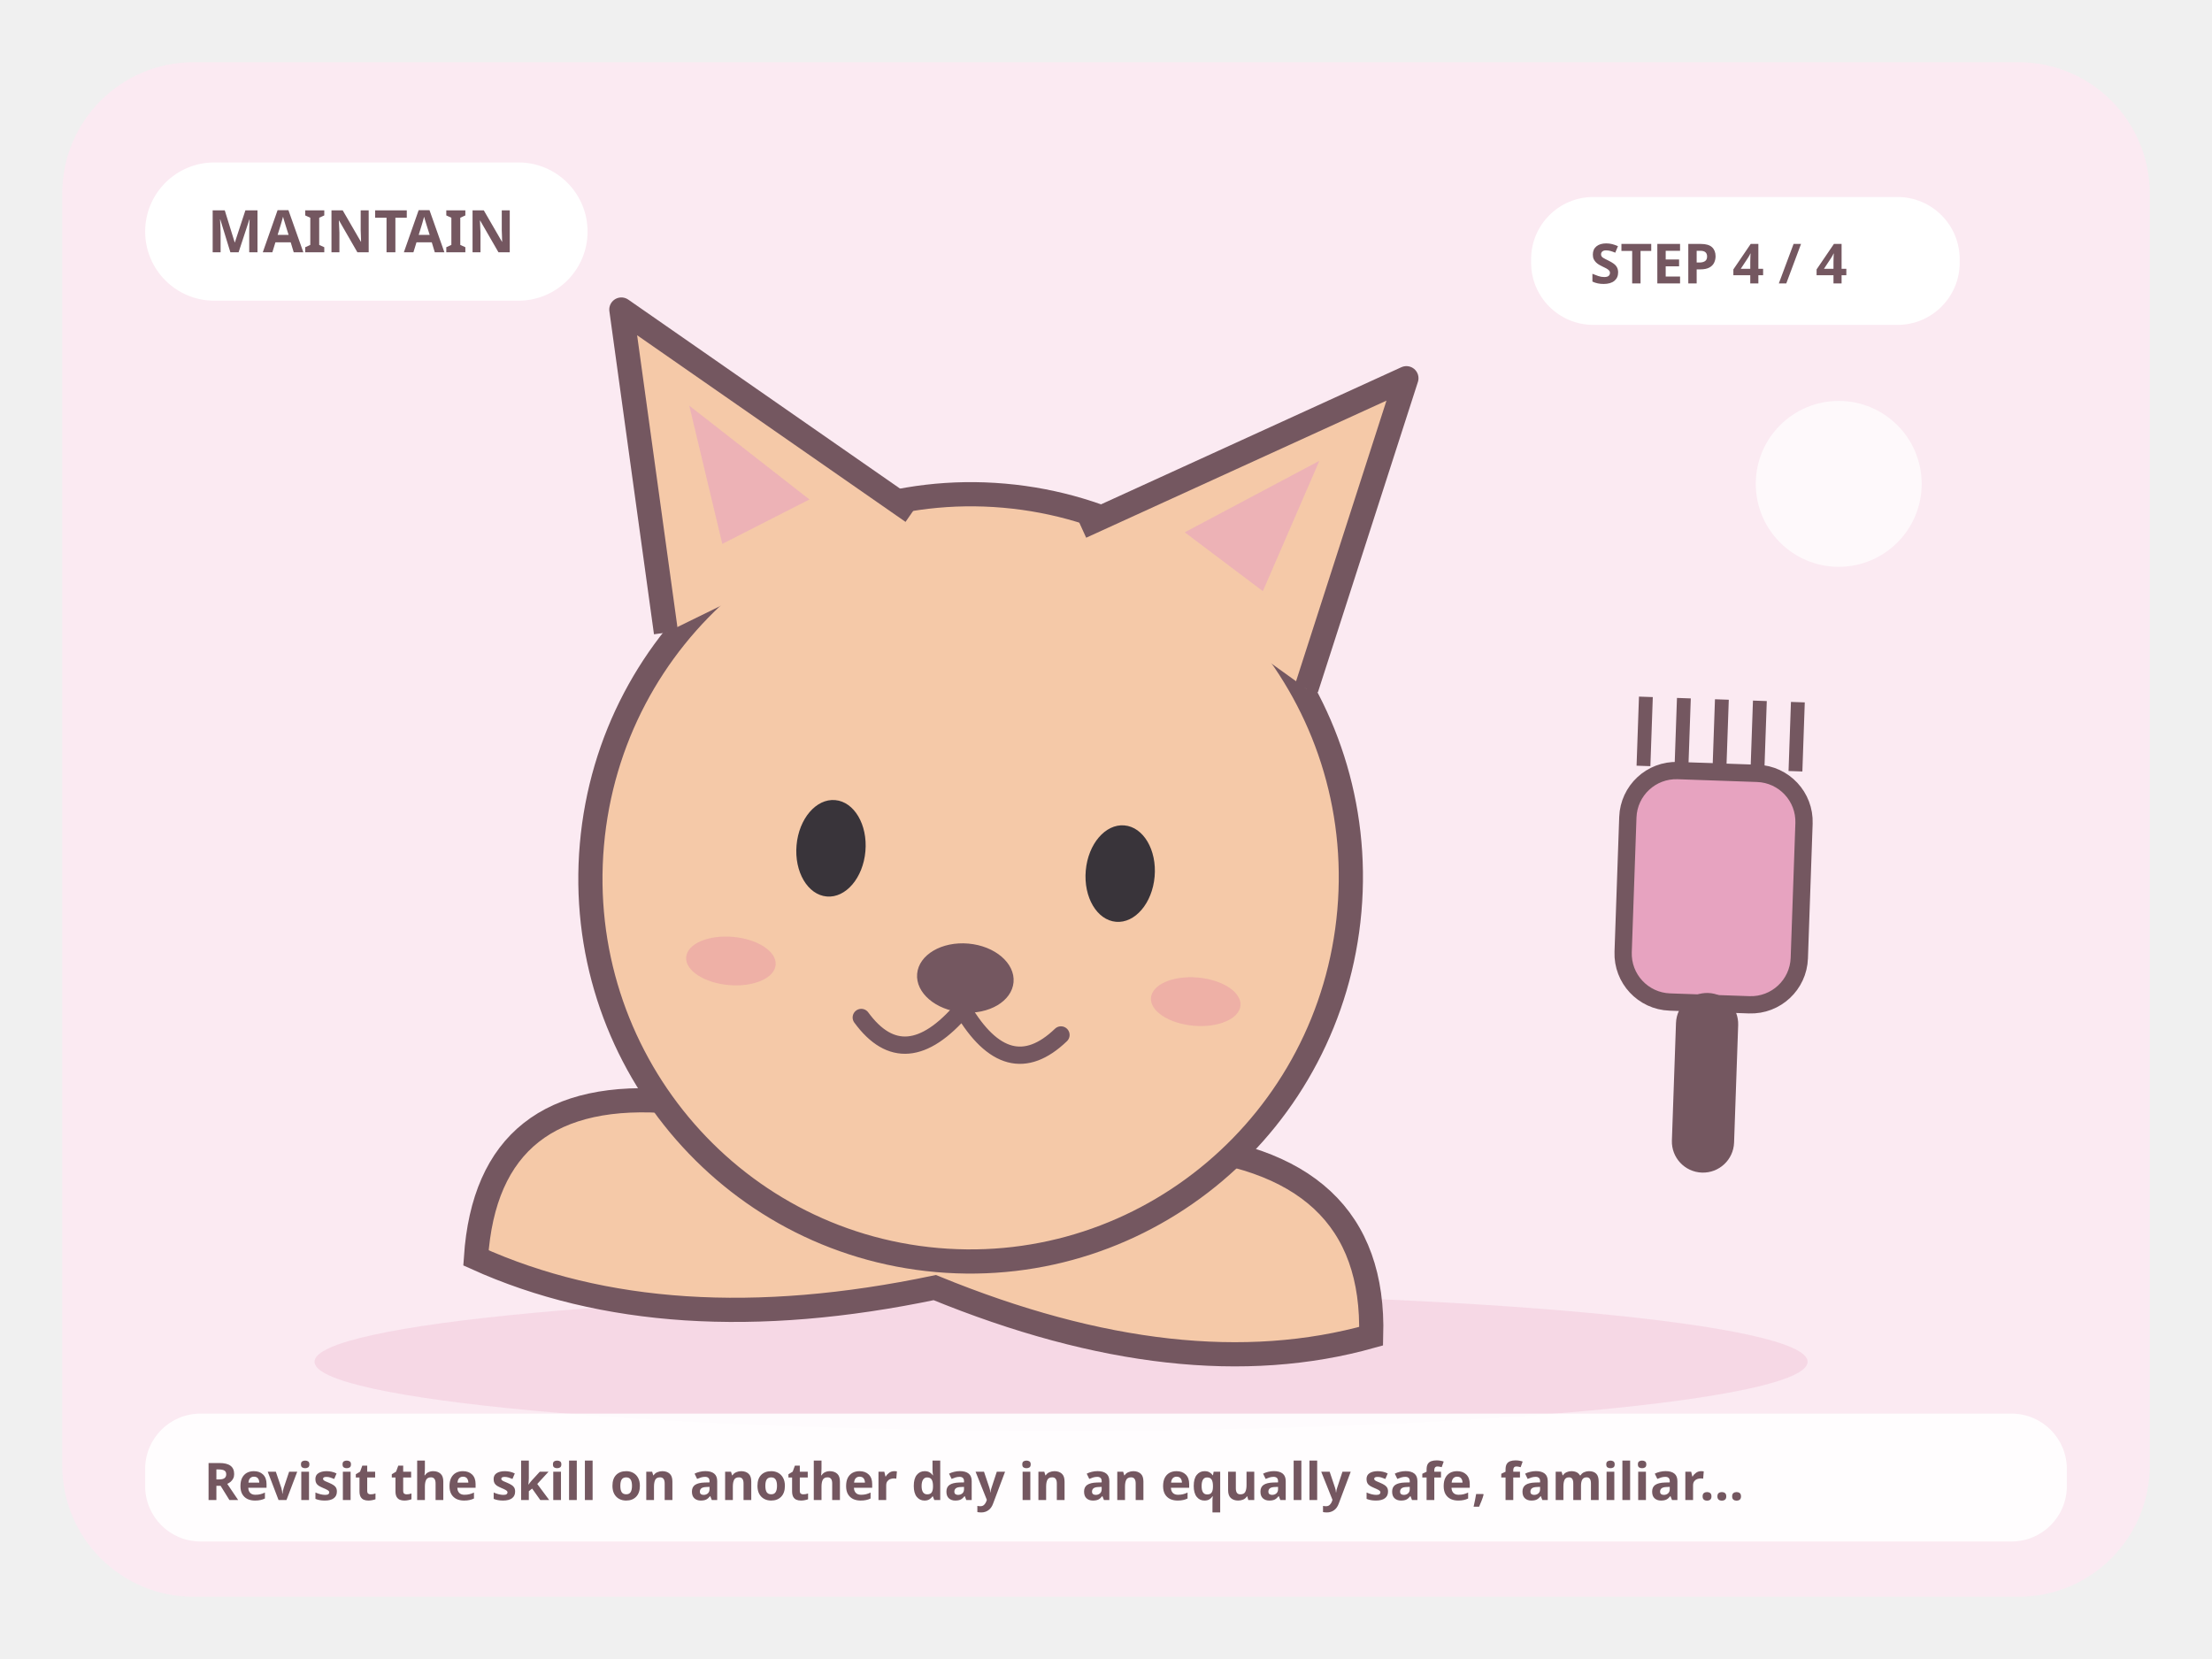
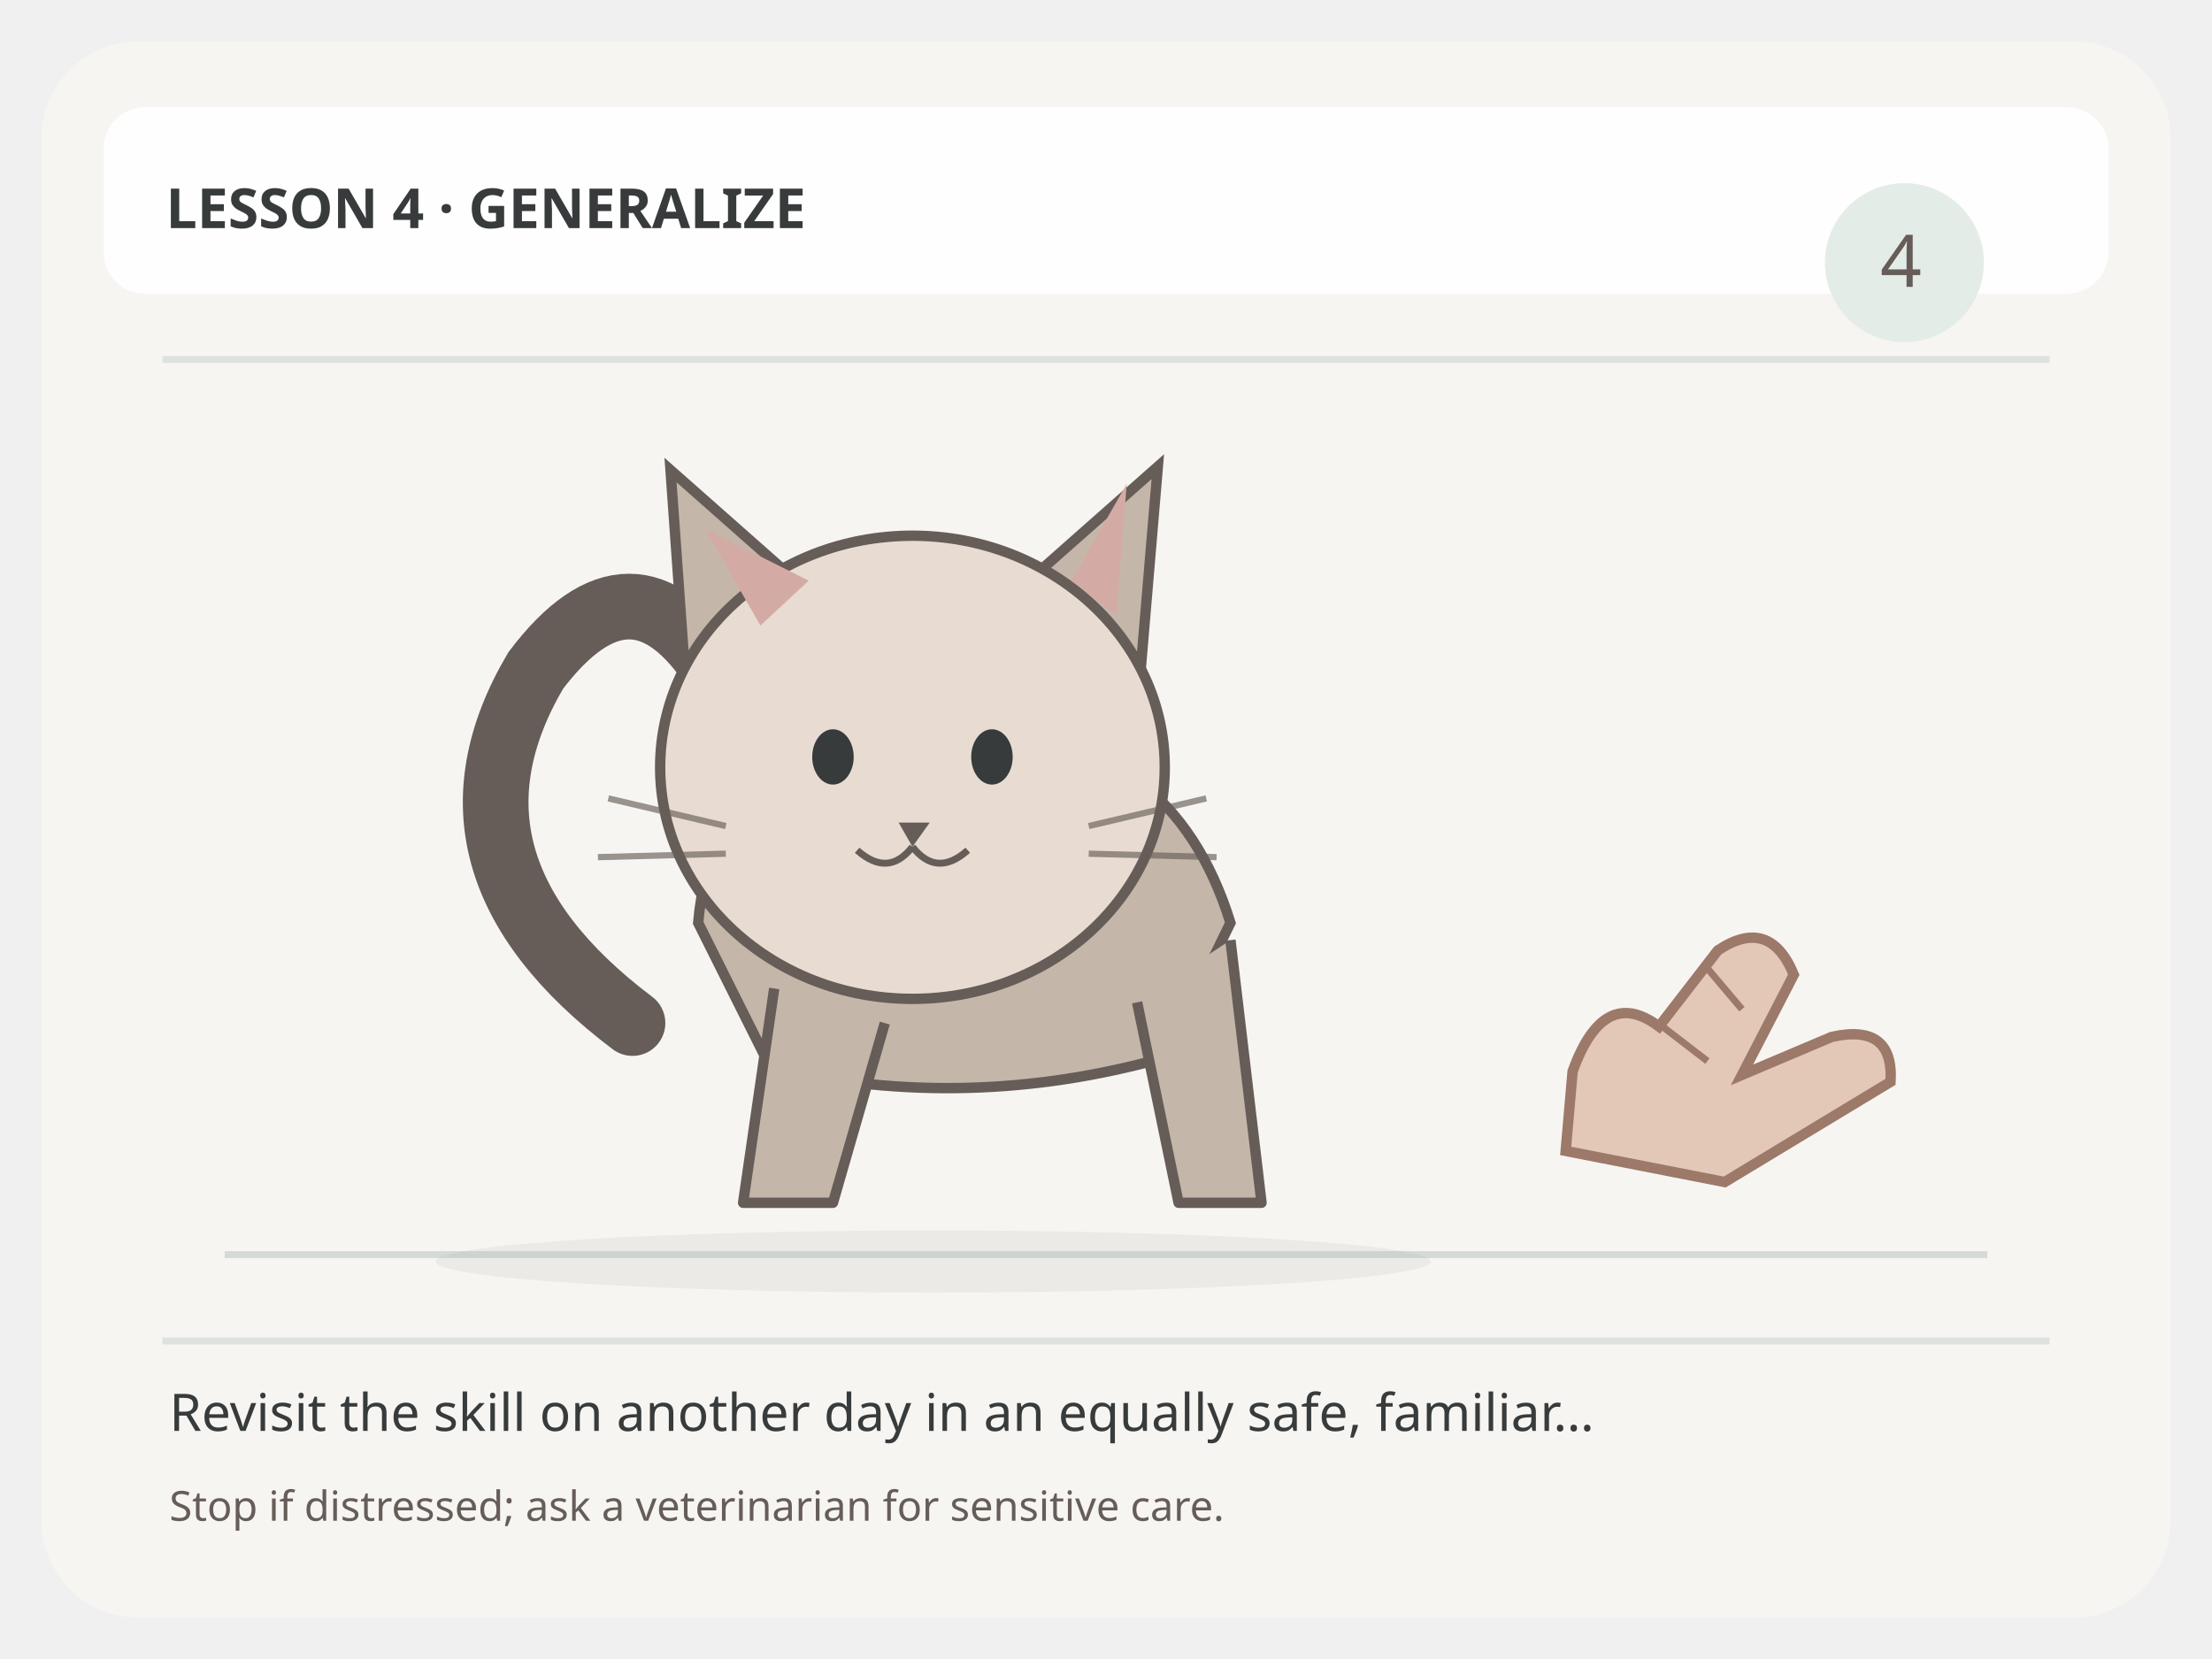
<svg xmlns="http://www.w3.org/2000/svg" viewBox="0 0 640 480" role="img" aria-labelledby="title description">
-   <rect x="18" y="18" width="604" height="444" rx="38" fill="#FBEAF2" />
-   <ellipse cx="307" cy="394" rx="216" ry="20" fill="#E7A3C0" opacity=".25" />
-   <circle cx="532" cy="140" r="24" fill="white" opacity=".7" />
-   <g transform="translate(24 -9) rotate(2 462 274)">
-     <rect x="446" y="232" width="51" height="67" rx="14" fill="#E7A3C0" stroke="#745760" stroke-width="5" />
-     <path d="M450 231v-20m11 20v-20m11 20v-20m11 20v-20m11 20v-20" stroke="#745760" stroke-width="4" />
-     <rect x="462" y="296" width="18" height="52" rx="9" fill="#745760" />
+   <rect x="12" y="12" width="616" height="456" rx="28" fill="#F7F5F2" />
+   <rect x="30" y="31" width="580" height="54" rx="12" fill="#FFFFFF" opacity=".9" />
+   <text x="48" y="66" font-family="sans-serif" font-size="16" font-weight="700" fill="#373B3B">LESSON 4 · GENERALIZE</text>
+   <g>
+     <circle cx="551" cy="76" r="23" fill="#E4ECE7" />
+     <text x="544" y="83" font-family="sans-serif" font-size="21" fill="#665D58">4</text>
  </g>
-   <g transform="rotate(5 280 275)">
-     <path d="M199 326q-54 0-53 50 57 20 133-3 74 23 127 3-3-51-64-50" fill="#F5C9A8" stroke="#745760" stroke-width="7" />
-     <ellipse cx="279" cy="254" rx="110" ry="111" fill="#F5C9A8" stroke="#745760" stroke-width="7" />
-     <path d="M185 191l-21-92 89 51M302 150l90-51-21 92" fill="#F5C9A8" stroke="#745760" stroke-width="7" stroke-linejoin="round" />
-     <path d="M199 164l-13-39 37 24m109 0 37-24-13 39" fill="#E7A3C0" opacity=".6" />
-     <ellipse cx="238" cy="249" rx="10" ry="14" fill="#39343A" />
-     <ellipse cx="322" cy="249" rx="10" ry="14" fill="#39343A" />
-     <ellipse cx="280" cy="283" rx="14" ry="10" fill="#745760" />
-     <path d="M280 292q-15 21-29 5m29-5q15 21 29 5" stroke="#745760" stroke-width="5" fill="none" stroke-linecap="round" />
-     <ellipse cx="212" cy="284" rx="13" ry="7" fill="#E9A0A5" opacity=".6" />
-     <ellipse cx="347" cy="284" rx="13" ry="7" fill="#E9A0A5" opacity=".6" />
+   <path d="M47 104h546" stroke="#DDE2DF" stroke-width="2" />
+   <path d="M65 363h510" stroke="#D4DAD6" stroke-width="2" />
+   <ellipse cx="270" cy="365" rx="144" ry="9" fill="#A9B0AB" opacity=".15" />
+   <g transform="translate(27 0)">
+     <path d="M428 310q9-25 25-13l17-22q15-10 22 7l-15 29 26-11q18-4 17 13l-48 29-46-9z" fill="#E3C8B8" stroke="#9C7969" stroke-width="3" />
+     <path d="M466 279l11 13m-23 5 13 10" stroke="#9C7969" stroke-width="2" />
  </g>
-   <rect x="42" y="47" width="128" height="40" rx="20" fill="white" />
-   <text x="60" y="73" font-family="sans-serif" font-size="17" font-weight="700" fill="#745760">MAINTAIN</text>
-   <g>
-     <rect x="443" y="57" width="124" height="37" rx="18" fill="white" />
-     <text x="460" y="82" font-family="sans-serif" font-weight="700" font-size="16" fill="#745760">STEP 4 / 4</text>
+   <g transform="translate(0 0)">
+     <path d="M183 296Q122 250 155 194Q183 157 207 194" fill="none" stroke="#665D58" stroke-width="19" stroke-linecap="round" />
+     <path d="M202 267Q207 209 281 211Q339 212 356 267L337 306Q280 322 223 309Z" fill="#C5B6AA" stroke="#665D58" stroke-width="3" />
+     <path d="M224 286l-9 62h26l15-52m73-6 12 58h24l-9-76" fill="#C5B6AA" stroke="#665D58" stroke-width="3" stroke-linejoin="round" />
+     <path d="M199 206l-5-70 43 38m55-1 43-38-6 71" fill="#C5B6AA" stroke="#665D58" stroke-width="3" />
+     <ellipse cx="264" cy="222" rx="73" ry="67" fill="#E8DCD2" stroke="#665D58" stroke-width="3" />
+     <path d="M220 181l-16-28 30 15m76 0 16-28-3 38" fill="#D4ABA4" />
+     <ellipse cx="241" cy="219" rx="6" ry="8" fill="#373B3B" />
+     <ellipse cx="287" cy="219" rx="6" ry="8" fill="#373B3B" />
+     <path d="M260 238l9 0-5 7z" fill="#665D58" />
+     <path d="M264 245q-7 9-16 1m16-1q7 9 16 1" stroke="#665D58" stroke-width="2" fill="none" />
+     <path d="M210 239l-34-8m34 16-37 1m142-9 34-8m-34 16 37 1" stroke="#665D58" stroke-width="1.8" opacity=".65" />
  </g>
-   <rect x="42" y="409" width="556" height="37" rx="16" fill="white" opacity=".91" />
-   <text x="59" y="434" font-family="sans-serif" font-size="15" font-weight="600" fill="#745760">Revisit the skill on another day in an equally safe, familiar…</text>
+   <path d="M47 388h546" stroke="#DDE2DF" stroke-width="2" />
+   <text x="49" y="414" font-family="sans-serif" font-size="15" fill="#373B3B">Revisit the skill on another day in an equally safe, familiar…</text>
+   <text x="49" y="440" font-family="sans-serif" font-size="12" fill="#665D58">Stop if distressed; ask a veterinarian for sensitive care.</text>
</svg>
